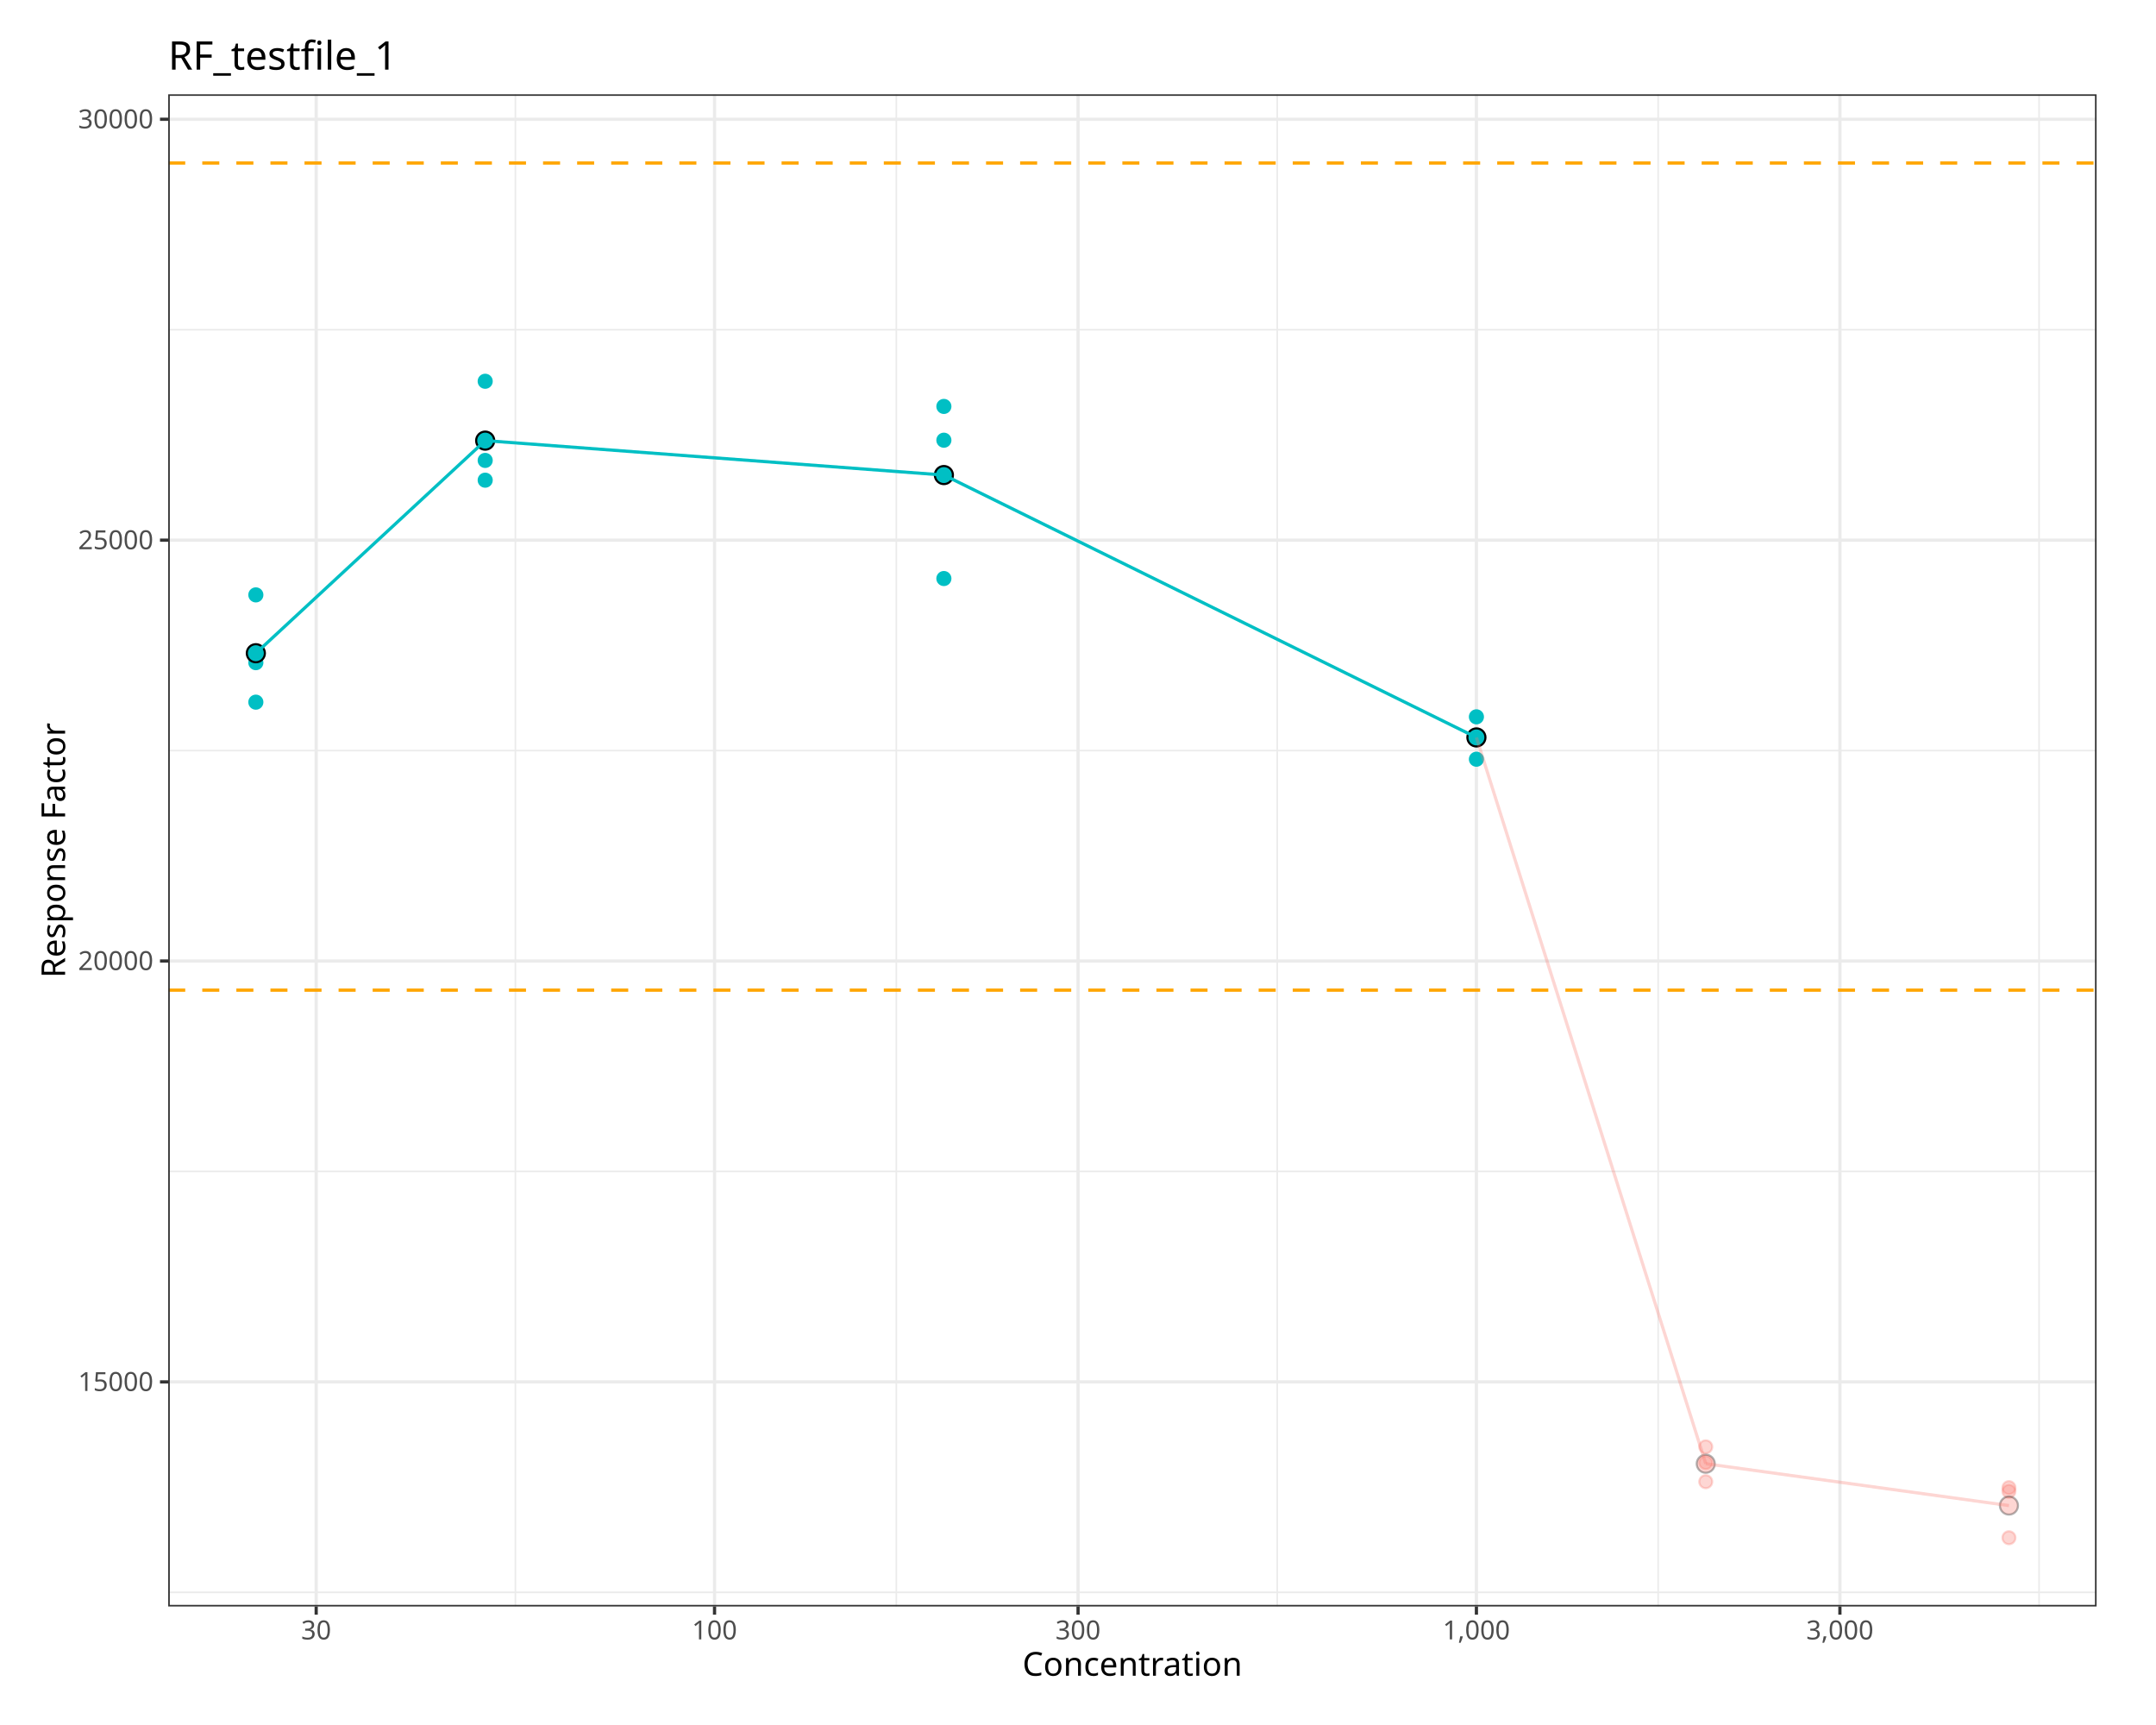
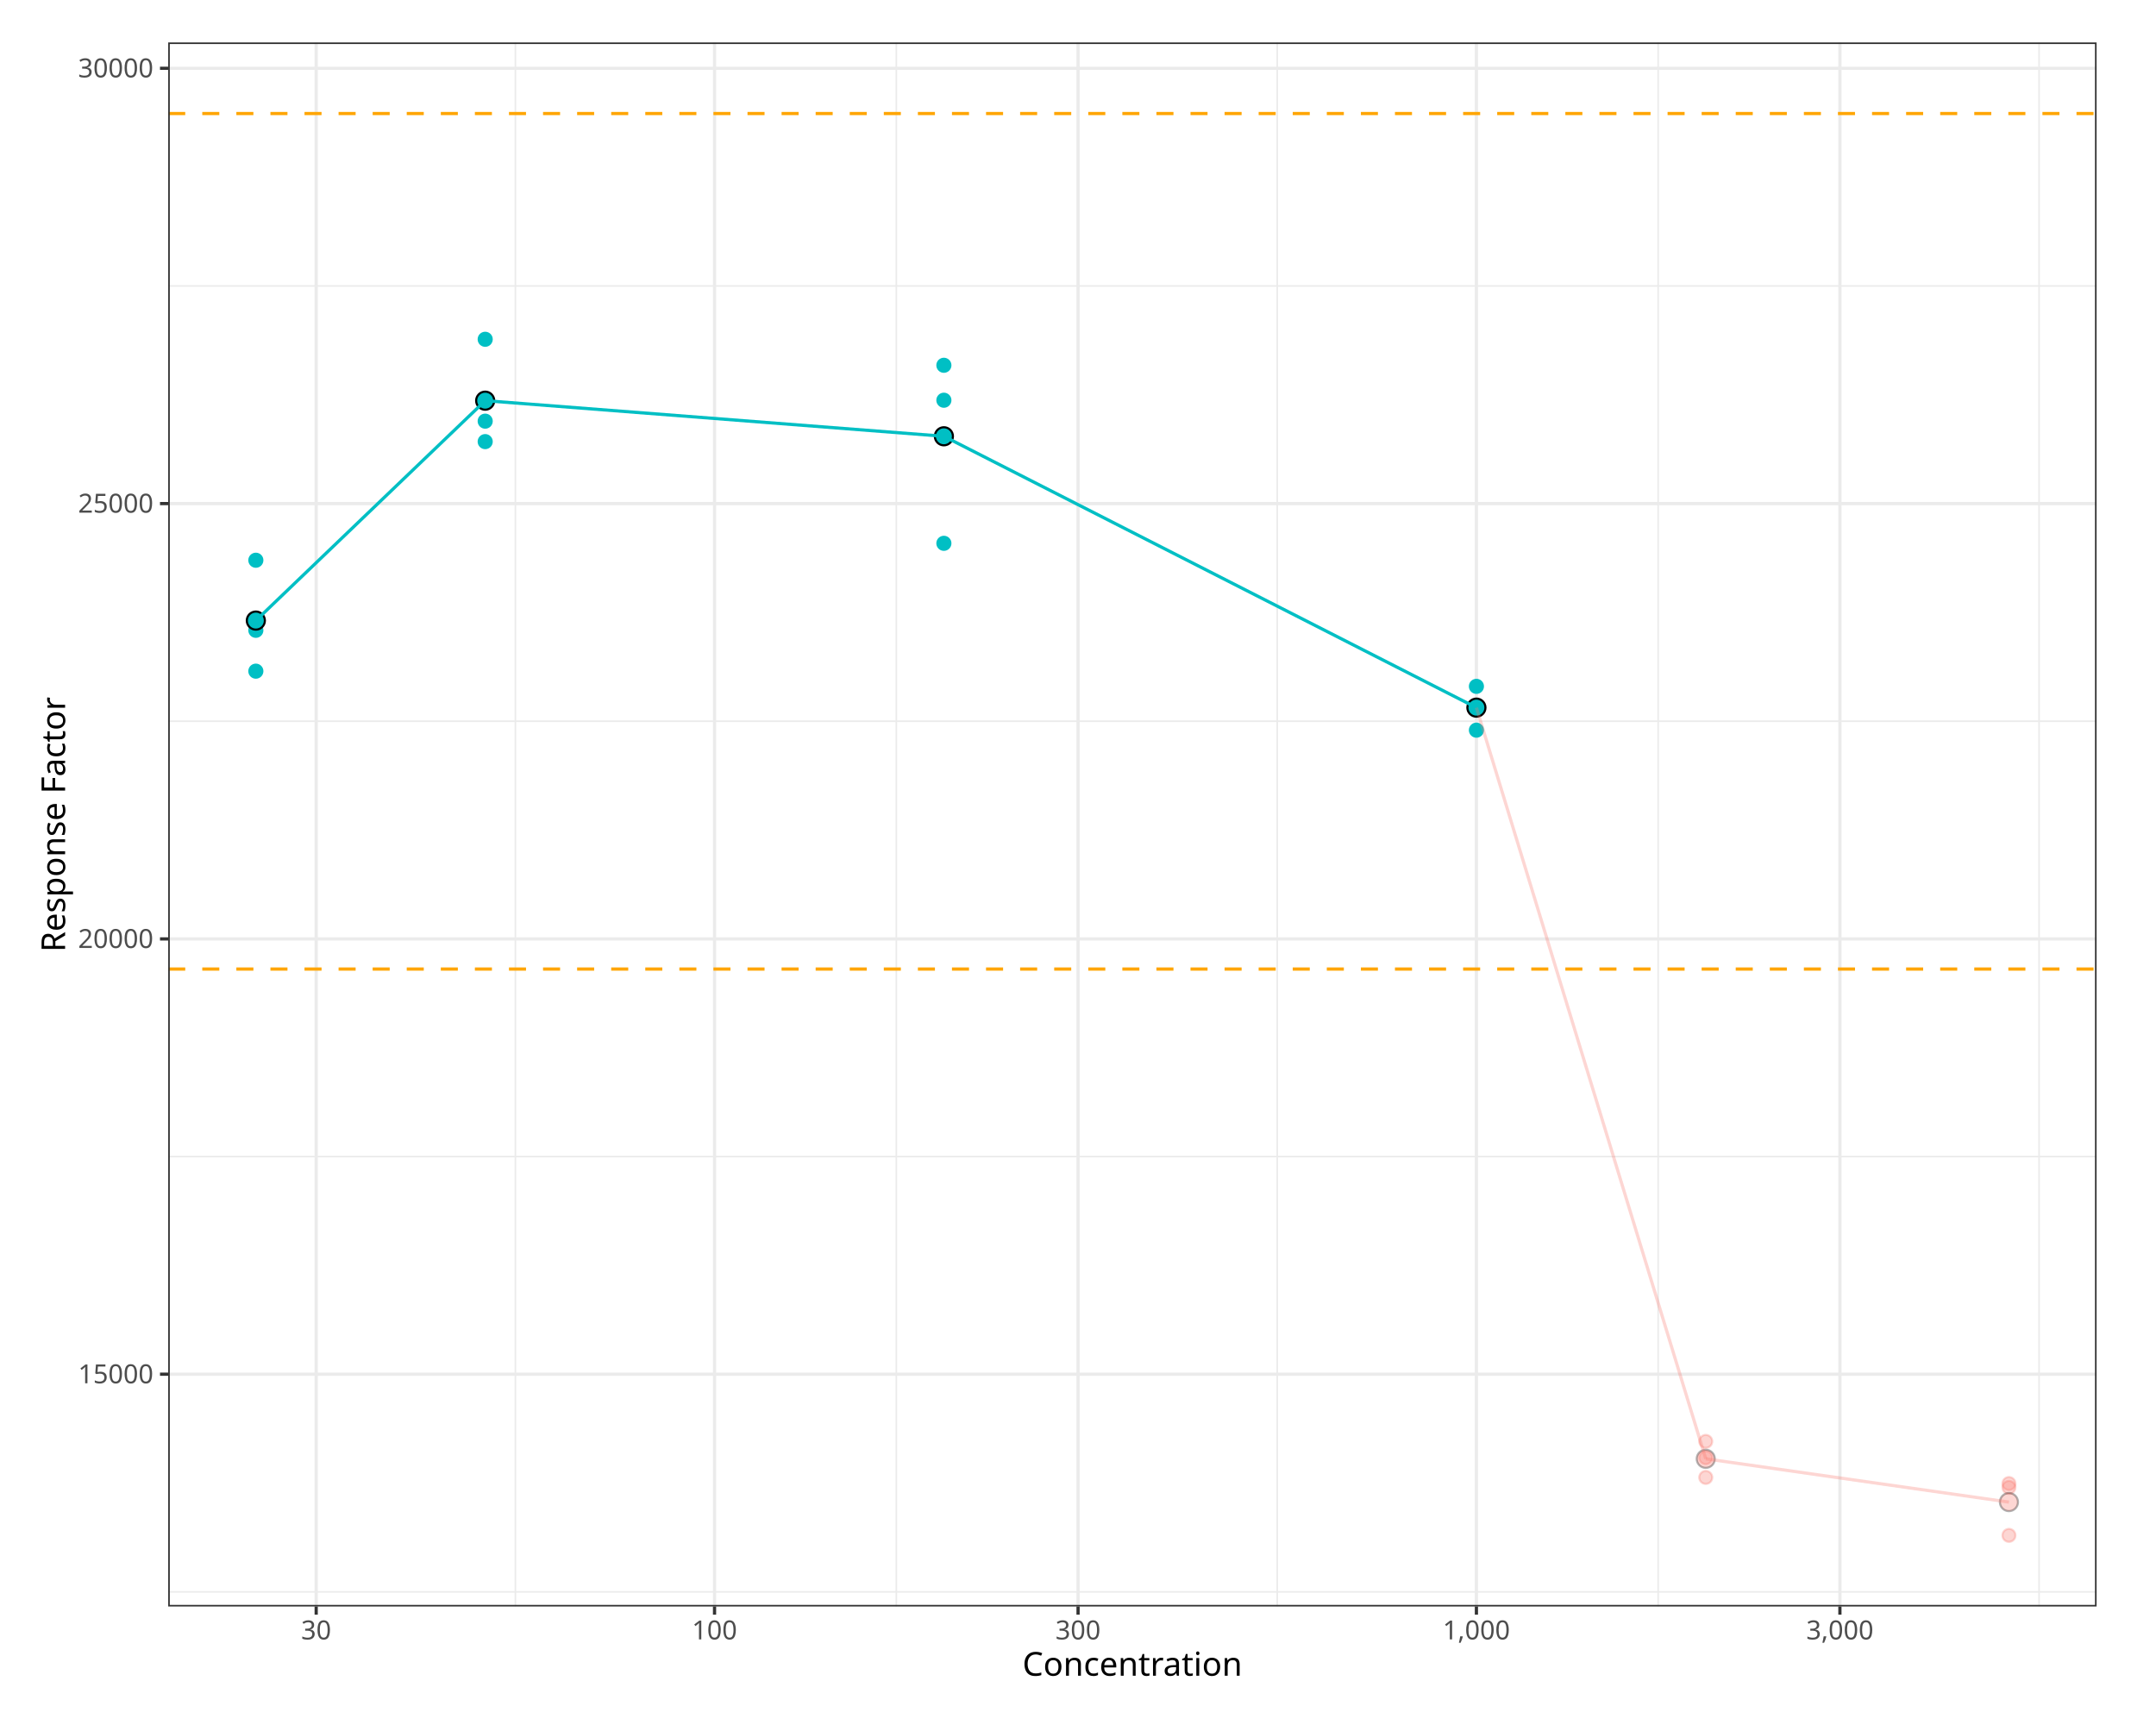
<svg xmlns="http://www.w3.org/2000/svg" class="svglite" data-engine-version="2.0" width="720.00pt" height="576.00pt" viewBox="0 0 720.00 576.00">
  <defs>
    <style type="text/css">
    .svglite line, .svglite polyline, .svglite polygon, .svglite path, .svglite rect, .svglite circle {
      fill: none;
      stroke: #000000;
      stroke-linecap: round;
      stroke-linejoin: round;
      stroke-miterlimit: 10.00;
    }
  </style>
  </defs>
  <rect width="100%" height="100%" style="stroke: none; fill: #FFFFFF;" />
  <defs>
    <clipPath id="cpMC4wMHw3MjAuMDB8MC4wMHw1NzYuMDA=">
      <rect x="0.00" y="0.00" width="720.00" height="576.00" />
    </clipPath>
  </defs>
  <g clip-path="url(#cpMC4wMHw3MjAuMDB8MC4wMHw1NzYuMDA=)">
    <rect x="0.00" y="0.00" width="720.00" height="576.00" style="stroke-width: 1.07; stroke: #FFFFFF; fill: #FFFFFF;" />
  </g>
  <defs>
-     <clipPath id="cpNTYuMTd8NzAwLjE2fDMxLjQ4fDUzNi40Mg==">
-       <rect x="56.17" y="31.48" width="643.99" height="504.94" />
+     <clipPath id="cpNTYuMTd8NzAwLjE2fDE0LjE3fDUzNi40Mg==">
+       <rect x="56.17" y="14.17" width="643.99" height="522.25" />
    </clipPath>
  </defs>
-   <g clip-path="url(#cpNTYuMTd8NzAwLjE2fDMxLjQ4fDUzNi40Mg==)">
-     <rect x="56.17" y="31.48" width="643.99" height="504.94" style="stroke-width: 1.07; stroke: none; fill: #FFFFFF;" />
-     <polyline points="56.17,531.70 700.16,531.70 " style="stroke-width: 0.53; stroke: #EBEBEB; stroke-linecap: butt;" />
-     <polyline points="56.17,391.16 700.16,391.16 " style="stroke-width: 0.53; stroke: #EBEBEB; stroke-linecap: butt;" />
-     <polyline points="56.17,250.63 700.16,250.63 " style="stroke-width: 0.53; stroke: #EBEBEB; stroke-linecap: butt;" />
-     <polyline points="56.17,110.09 700.16,110.09 " style="stroke-width: 0.53; stroke: #EBEBEB; stroke-linecap: butt;" />
-     <polyline points="172.11,536.42 172.11,31.48 " style="stroke-width: 0.53; stroke: #EBEBEB; stroke-linecap: butt;" />
-     <polyline points="299.32,536.42 299.32,31.48 " style="stroke-width: 0.53; stroke: #EBEBEB; stroke-linecap: butt;" />
-     <polyline points="426.53,536.42 426.53,31.48 " style="stroke-width: 0.53; stroke: #EBEBEB; stroke-linecap: butt;" />
-     <polyline points="553.75,536.42 553.75,31.48 " style="stroke-width: 0.53; stroke: #EBEBEB; stroke-linecap: butt;" />
-     <polyline points="680.96,536.42 680.96,31.48 " style="stroke-width: 0.53; stroke: #EBEBEB; stroke-linecap: butt;" />
-     <polyline points="56.17,461.43 700.16,461.43 " style="stroke-width: 1.07; stroke: #EBEBEB; stroke-linecap: butt;" />
-     <polyline points="56.17,320.89 700.16,320.89 " style="stroke-width: 1.07; stroke: #EBEBEB; stroke-linecap: butt;" />
-     <polyline points="56.17,180.36 700.16,180.36 " style="stroke-width: 1.07; stroke: #EBEBEB; stroke-linecap: butt;" />
-     <polyline points="56.17,39.82 700.16,39.82 " style="stroke-width: 1.07; stroke: #EBEBEB; stroke-linecap: butt;" />
-     <polyline points="105.59,536.42 105.59,31.48 " style="stroke-width: 1.07; stroke: #EBEBEB; stroke-linecap: butt;" />
-     <polyline points="238.62,536.42 238.62,31.48 " style="stroke-width: 1.07; stroke: #EBEBEB; stroke-linecap: butt;" />
-     <polyline points="360.02,536.42 360.02,31.48 " style="stroke-width: 1.07; stroke: #EBEBEB; stroke-linecap: butt;" />
-     <polyline points="493.05,536.42 493.05,31.48 " style="stroke-width: 1.07; stroke: #EBEBEB; stroke-linecap: butt;" />
-     <polyline points="614.44,536.42 614.44,31.48 " style="stroke-width: 1.07; stroke: #EBEBEB; stroke-linecap: butt;" />
-     <circle cx="85.44" cy="221.27" r="2.17" style="stroke-width: 0.71; stroke: #00BFC4; fill: #00BFC4;" />
-     <circle cx="85.44" cy="234.46" r="2.17" style="stroke-width: 0.71; stroke: #00BFC4; fill: #00BFC4;" />
-     <circle cx="85.44" cy="198.64" r="2.17" style="stroke-width: 0.71; stroke: #00BFC4; fill: #00BFC4;" />
-     <circle cx="162.03" cy="153.74" r="2.17" style="stroke-width: 0.71; stroke: #00BFC4; fill: #00BFC4;" />
-     <circle cx="162.03" cy="127.31" r="2.17" style="stroke-width: 0.71; stroke: #00BFC4; fill: #00BFC4;" />
-     <circle cx="162.03" cy="160.34" r="2.17" style="stroke-width: 0.71; stroke: #00BFC4; fill: #00BFC4;" />
-     <circle cx="315.21" cy="193.18" r="2.17" style="stroke-width: 0.71; stroke: #00BFC4; fill: #00BFC4;" />
-     <circle cx="315.21" cy="146.99" r="2.17" style="stroke-width: 0.71; stroke: #00BFC4; fill: #00BFC4;" />
-     <circle cx="315.21" cy="135.71" r="2.17" style="stroke-width: 0.71; stroke: #00BFC4; fill: #00BFC4;" />
-     <circle cx="493.05" cy="253.51" r="2.17" style="stroke-width: 0.71; stroke: #00BFC4; fill: #00BFC4;" />
-     <circle cx="493.05" cy="239.36" r="2.17" style="stroke-width: 0.71; stroke: #00BFC4; fill: #00BFC4;" />
-     <circle cx="493.05" cy="245.85" r="2.17" style="stroke-width: 0.71; stroke: #00BFC4; fill: #00BFC4;" />
-     <circle cx="569.64" cy="488.38" r="2.17" style="stroke-width: 0.71; stroke: #F8766D; stroke-opacity: 0.30; fill: #F8766D; fill-opacity: 0.30;" />
-     <circle cx="569.64" cy="483.12" r="2.17" style="stroke-width: 0.71; stroke: #F8766D; stroke-opacity: 0.30; fill: #F8766D; fill-opacity: 0.30;" />
-     <circle cx="569.64" cy="494.76" r="2.17" style="stroke-width: 0.71; stroke: #F8766D; stroke-opacity: 0.30; fill: #F8766D; fill-opacity: 0.30;" />
-     <circle cx="670.89" cy="513.47" r="2.17" style="stroke-width: 0.71; stroke: #F8766D; stroke-opacity: 0.30; fill: #F8766D; fill-opacity: 0.30;" />
-     <circle cx="670.89" cy="496.74" r="2.17" style="stroke-width: 0.71; stroke: #F8766D; stroke-opacity: 0.30; fill: #F8766D; fill-opacity: 0.30;" />
-     <circle cx="670.89" cy="497.98" r="2.17" style="stroke-width: 0.71; stroke: #F8766D; stroke-opacity: 0.30; fill: #F8766D; fill-opacity: 0.30;" />
-     <circle cx="85.44" cy="218.12" r="3.02" style="stroke-width: 0.71; fill: #00BFC4;" />
-     <circle cx="162.03" cy="147.13" r="3.02" style="stroke-width: 0.71; fill: #00BFC4;" />
-     <circle cx="315.21" cy="158.63" r="3.02" style="stroke-width: 0.71; fill: #00BFC4;" />
-     <circle cx="493.05" cy="246.24" r="3.02" style="stroke-width: 0.71; fill: #00BFC4;" />
-     <circle cx="569.64" cy="488.76" r="3.02" style="stroke-width: 0.71; stroke: #000000; stroke-opacity: 0.30; fill: #F8766D; fill-opacity: 0.30;" />
-     <circle cx="670.89" cy="502.73" r="3.02" style="stroke-width: 0.71; stroke: #000000; stroke-opacity: 0.30; fill: #F8766D; fill-opacity: 0.30;" />
-     <line x1="85.44" y1="218.12" x2="162.03" y2="147.13" style="stroke-width: 1.07; stroke: #00BFC4; stroke-linecap: butt;" />
-     <line x1="162.03" y1="147.13" x2="315.21" y2="158.63" style="stroke-width: 1.07; stroke: #00BFC4; stroke-linecap: butt;" />
-     <line x1="315.21" y1="158.63" x2="493.05" y2="246.24" style="stroke-width: 1.07; stroke: #00BFC4; stroke-linecap: butt;" />
-     <line x1="493.05" y1="246.24" x2="569.64" y2="488.76" style="stroke-width: 1.07; stroke: #F8766D; stroke-opacity: 0.30; stroke-linecap: butt;" />
-     <line x1="569.64" y1="488.76" x2="670.89" y2="502.73" style="stroke-width: 1.07; stroke: #F8766D; stroke-opacity: 0.30; stroke-linecap: butt;" />
-     <line x1="56.17" y1="54.43" x2="700.16" y2="54.43" style="stroke-width: 1.07; stroke: #FFA500; stroke-dasharray: 5.69,5.69; stroke-linecap: butt;" />
-     <line x1="56.17" y1="330.63" x2="700.16" y2="330.63" style="stroke-width: 1.07; stroke: #FFA500; stroke-dasharray: 5.69,5.69; stroke-linecap: butt;" />
-     <rect x="56.17" y="31.48" width="643.99" height="504.94" style="stroke-width: 1.07; stroke: #333333;" />
+   <g clip-path="url(#cpNTYuMTd8NzAwLjE2fDE0LjE3fDUzNi40Mg==)">
+     <rect x="56.17" y="14.17" width="643.99" height="522.25" style="stroke-width: 1.07; stroke: none; fill: #FFFFFF;" />
+     <polyline points="56.17,531.54 700.16,531.54 " style="stroke-width: 0.53; stroke: #EBEBEB; stroke-linecap: butt;" />
+     <polyline points="56.17,386.18 700.16,386.18 " style="stroke-width: 0.53; stroke: #EBEBEB; stroke-linecap: butt;" />
+     <polyline points="56.17,240.83 700.16,240.83 " style="stroke-width: 0.53; stroke: #EBEBEB; stroke-linecap: butt;" />
+     <polyline points="56.17,95.48 700.16,95.48 " style="stroke-width: 0.53; stroke: #EBEBEB; stroke-linecap: butt;" />
+     <polyline points="172.11,536.42 172.11,14.17 " style="stroke-width: 0.53; stroke: #EBEBEB; stroke-linecap: butt;" />
+     <polyline points="299.32,536.42 299.32,14.17 " style="stroke-width: 0.53; stroke: #EBEBEB; stroke-linecap: butt;" />
+     <polyline points="426.53,536.42 426.53,14.17 " style="stroke-width: 0.53; stroke: #EBEBEB; stroke-linecap: butt;" />
+     <polyline points="553.75,536.42 553.75,14.17 " style="stroke-width: 0.53; stroke: #EBEBEB; stroke-linecap: butt;" />
+     <polyline points="680.96,536.42 680.96,14.17 " style="stroke-width: 0.53; stroke: #EBEBEB; stroke-linecap: butt;" />
+     <polyline points="56.17,458.86 700.16,458.86 " style="stroke-width: 1.07; stroke: #EBEBEB; stroke-linecap: butt;" />
+     <polyline points="56.17,313.51 700.16,313.51 " style="stroke-width: 1.07; stroke: #EBEBEB; stroke-linecap: butt;" />
+     <polyline points="56.17,168.16 700.16,168.16 " style="stroke-width: 1.07; stroke: #EBEBEB; stroke-linecap: butt;" />
+     <polyline points="56.17,22.80 700.16,22.80 " style="stroke-width: 1.07; stroke: #EBEBEB; stroke-linecap: butt;" />
+     <polyline points="105.59,536.42 105.59,14.17 " style="stroke-width: 1.07; stroke: #EBEBEB; stroke-linecap: butt;" />
+     <polyline points="238.62,536.42 238.62,14.17 " style="stroke-width: 1.07; stroke: #EBEBEB; stroke-linecap: butt;" />
+     <polyline points="360.02,536.42 360.02,14.17 " style="stroke-width: 1.07; stroke: #EBEBEB; stroke-linecap: butt;" />
+     <polyline points="493.05,536.42 493.05,14.17 " style="stroke-width: 1.07; stroke: #EBEBEB; stroke-linecap: butt;" />
+     <polyline points="614.44,536.42 614.44,14.17 " style="stroke-width: 1.07; stroke: #EBEBEB; stroke-linecap: butt;" />
+     <circle cx="85.44" cy="210.47" r="2.17" style="stroke-width: 0.71; stroke: #00BFC4; fill: #00BFC4;" />
+     <circle cx="85.44" cy="224.11" r="2.17" style="stroke-width: 0.71; stroke: #00BFC4; fill: #00BFC4;" />
+     <circle cx="85.44" cy="187.07" r="2.17" style="stroke-width: 0.71; stroke: #00BFC4; fill: #00BFC4;" />
+     <circle cx="162.03" cy="140.63" r="2.17" style="stroke-width: 0.71; stroke: #00BFC4; fill: #00BFC4;" />
+     <circle cx="162.03" cy="113.29" r="2.17" style="stroke-width: 0.71; stroke: #00BFC4; fill: #00BFC4;" />
+     <circle cx="162.03" cy="147.46" r="2.17" style="stroke-width: 0.71; stroke: #00BFC4; fill: #00BFC4;" />
+     <circle cx="315.21" cy="181.42" r="2.17" style="stroke-width: 0.71; stroke: #00BFC4; fill: #00BFC4;" />
+     <circle cx="315.21" cy="133.64" r="2.17" style="stroke-width: 0.71; stroke: #00BFC4; fill: #00BFC4;" />
+     <circle cx="315.21" cy="121.97" r="2.17" style="stroke-width: 0.71; stroke: #00BFC4; fill: #00BFC4;" />
+     <circle cx="493.05" cy="243.81" r="2.17" style="stroke-width: 0.71; stroke: #00BFC4; fill: #00BFC4;" />
+     <circle cx="493.05" cy="229.18" r="2.17" style="stroke-width: 0.71; stroke: #00BFC4; fill: #00BFC4;" />
+     <circle cx="493.05" cy="235.89" r="2.17" style="stroke-width: 0.71; stroke: #00BFC4; fill: #00BFC4;" />
+     <circle cx="569.64" cy="486.74" r="2.17" style="stroke-width: 0.71; stroke: #F8766D; stroke-opacity: 0.30; fill: #F8766D; fill-opacity: 0.30;" />
+     <circle cx="569.64" cy="481.30" r="2.17" style="stroke-width: 0.71; stroke: #F8766D; stroke-opacity: 0.30; fill: #F8766D; fill-opacity: 0.30;" />
+     <circle cx="569.64" cy="493.33" r="2.17" style="stroke-width: 0.71; stroke: #F8766D; stroke-opacity: 0.30; fill: #F8766D; fill-opacity: 0.30;" />
+     <circle cx="670.89" cy="512.68" r="2.17" style="stroke-width: 0.71; stroke: #F8766D; stroke-opacity: 0.30; fill: #F8766D; fill-opacity: 0.30;" />
+     <circle cx="670.89" cy="495.38" r="2.17" style="stroke-width: 0.71; stroke: #F8766D; stroke-opacity: 0.30; fill: #F8766D; fill-opacity: 0.30;" />
+     <circle cx="670.89" cy="496.66" r="2.17" style="stroke-width: 0.71; stroke: #F8766D; stroke-opacity: 0.30; fill: #F8766D; fill-opacity: 0.30;" />
+     <circle cx="85.44" cy="207.22" r="3.02" style="stroke-width: 0.71; fill: #00BFC4;" />
+     <circle cx="162.03" cy="133.79" r="3.02" style="stroke-width: 0.71; fill: #00BFC4;" />
+     <circle cx="315.21" cy="145.68" r="3.02" style="stroke-width: 0.71; fill: #00BFC4;" />
+     <circle cx="493.05" cy="236.29" r="3.02" style="stroke-width: 0.71; fill: #00BFC4;" />
+     <circle cx="569.64" cy="487.12" r="3.02" style="stroke-width: 0.71; stroke: #000000; stroke-opacity: 0.30; fill: #F8766D; fill-opacity: 0.30;" />
+     <circle cx="670.89" cy="501.57" r="3.02" style="stroke-width: 0.71; stroke: #000000; stroke-opacity: 0.30; fill: #F8766D; fill-opacity: 0.30;" />
+     <line x1="85.44" y1="207.22" x2="162.03" y2="133.79" style="stroke-width: 1.07; stroke: #00BFC4; stroke-linecap: butt;" />
+     <line x1="162.03" y1="133.79" x2="315.21" y2="145.68" style="stroke-width: 1.07; stroke: #00BFC4; stroke-linecap: butt;" />
+     <line x1="315.21" y1="145.68" x2="493.05" y2="236.29" style="stroke-width: 1.07; stroke: #00BFC4; stroke-linecap: butt;" />
+     <line x1="493.05" y1="236.29" x2="569.64" y2="487.12" style="stroke-width: 1.07; stroke: #F8766D; stroke-opacity: 0.30; stroke-linecap: butt;" />
+     <line x1="569.64" y1="487.12" x2="670.89" y2="501.57" style="stroke-width: 1.07; stroke: #F8766D; stroke-opacity: 0.30; stroke-linecap: butt;" />
+     <line x1="56.17" y1="37.91" x2="700.16" y2="37.91" style="stroke-width: 1.07; stroke: #FFA500; stroke-dasharray: 5.69,5.69; stroke-linecap: butt;" />
+     <line x1="56.17" y1="323.58" x2="700.16" y2="323.58" style="stroke-width: 1.07; stroke: #FFA500; stroke-dasharray: 5.69,5.69; stroke-linecap: butt;" />
+     <rect x="56.17" y="14.17" width="643.99" height="522.25" style="stroke-width: 1.07; stroke: #333333;" />
  </g>
  <g clip-path="url(#cpMC4wMHw3MjAuMDB8MC4wMHw1NzYuMDA=)">
-     <text x="51.24" y="464.46" text-anchor="end" style="font-size: 8.80px; fill: #4D4D4D; font-family: sans;" textLength="24.47px" lengthAdjust="spacingAndGlyphs">15000</text>
-     <text x="51.24" y="323.92" text-anchor="end" style="font-size: 8.80px; fill: #4D4D4D; font-family: sans;" textLength="24.47px" lengthAdjust="spacingAndGlyphs">20000</text>
-     <text x="51.24" y="183.39" text-anchor="end" style="font-size: 8.80px; fill: #4D4D4D; font-family: sans;" textLength="24.47px" lengthAdjust="spacingAndGlyphs">25000</text>
-     <text x="51.24" y="42.85" text-anchor="end" style="font-size: 8.80px; fill: #4D4D4D; font-family: sans;" textLength="24.47px" lengthAdjust="spacingAndGlyphs">30000</text>
-     <polyline points="53.43,461.43 56.17,461.43 " style="stroke-width: 1.07; stroke: #333333; stroke-linecap: butt;" />
-     <polyline points="53.43,320.89 56.17,320.89 " style="stroke-width: 1.07; stroke: #333333; stroke-linecap: butt;" />
-     <polyline points="53.43,180.36 56.17,180.36 " style="stroke-width: 1.07; stroke: #333333; stroke-linecap: butt;" />
-     <polyline points="53.43,39.82 56.17,39.82 " style="stroke-width: 1.07; stroke: #333333; stroke-linecap: butt;" />
+     <text x="51.24" y="461.89" text-anchor="end" style="font-size: 8.80px; fill: #4D4D4D; font-family: sans;" textLength="24.47px" lengthAdjust="spacingAndGlyphs">15000</text>
+     <text x="51.24" y="316.54" text-anchor="end" style="font-size: 8.80px; fill: #4D4D4D; font-family: sans;" textLength="24.47px" lengthAdjust="spacingAndGlyphs">20000</text>
+     <text x="51.24" y="171.18" text-anchor="end" style="font-size: 8.80px; fill: #4D4D4D; font-family: sans;" textLength="24.47px" lengthAdjust="spacingAndGlyphs">25000</text>
+     <text x="51.24" y="25.83" text-anchor="end" style="font-size: 8.80px; fill: #4D4D4D; font-family: sans;" textLength="24.47px" lengthAdjust="spacingAndGlyphs">30000</text>
+     <polyline points="53.43,458.86 56.17,458.86 " style="stroke-width: 1.07; stroke: #333333; stroke-linecap: butt;" />
+     <polyline points="53.43,313.51 56.17,313.51 " style="stroke-width: 1.07; stroke: #333333; stroke-linecap: butt;" />
+     <polyline points="53.43,168.16 56.17,168.16 " style="stroke-width: 1.07; stroke: #333333; stroke-linecap: butt;" />
+     <polyline points="53.43,22.80 56.17,22.80 " style="stroke-width: 1.07; stroke: #333333; stroke-linecap: butt;" />
    <polyline points="105.59,539.16 105.59,536.42 " style="stroke-width: 1.07; stroke: #333333; stroke-linecap: butt;" />
    <polyline points="238.62,539.16 238.62,536.42 " style="stroke-width: 1.07; stroke: #333333; stroke-linecap: butt;" />
    <polyline points="360.02,539.16 360.02,536.42 " style="stroke-width: 1.07; stroke: #333333; stroke-linecap: butt;" />
    <polyline points="493.05,539.16 493.05,536.42 " style="stroke-width: 1.07; stroke: #333333; stroke-linecap: butt;" />
    <polyline points="614.44,539.16 614.44,536.42 " style="stroke-width: 1.07; stroke: #333333; stroke-linecap: butt;" />
    <text x="105.59" y="547.41" text-anchor="middle" style="font-size: 8.80px; fill: #4D4D4D; font-family: sans;" textLength="9.79px" lengthAdjust="spacingAndGlyphs">30</text>
    <text x="238.62" y="547.41" text-anchor="middle" style="font-size: 8.80px; fill: #4D4D4D; font-family: sans;" textLength="14.68px" lengthAdjust="spacingAndGlyphs">100</text>
    <text x="360.02" y="547.41" text-anchor="middle" style="font-size: 8.80px; fill: #4D4D4D; font-family: sans;" textLength="14.68px" lengthAdjust="spacingAndGlyphs">300</text>
    <text x="493.05" y="547.41" text-anchor="middle" style="font-size: 8.80px; fill: #4D4D4D; font-family: sans;" textLength="22.02px" lengthAdjust="spacingAndGlyphs">1,000</text>
    <text x="614.44" y="547.41" text-anchor="middle" style="font-size: 8.80px; fill: #4D4D4D; font-family: sans;" textLength="22.02px" lengthAdjust="spacingAndGlyphs">3,000</text>
    <text x="378.16" y="559.54" text-anchor="middle" style="font-size: 11.00px; font-family: sans;" textLength="68.49px" lengthAdjust="spacingAndGlyphs">Concentration</text>
-     <text transform="translate(21.74,283.95) rotate(-90)" text-anchor="middle" style="font-size: 11.00px; font-family: sans;" textLength="83.78px" lengthAdjust="spacingAndGlyphs">Response Factor</text>
-     <text x="56.17" y="23.26" style="font-size: 13.20px; font-family: sans;" textLength="77.77px" lengthAdjust="spacingAndGlyphs">RF_testfile_1</text>
+     <text transform="translate(21.74,275.30) rotate(-90)" text-anchor="middle" style="font-size: 11.00px; font-family: sans;" textLength="83.78px" lengthAdjust="spacingAndGlyphs">Response Factor</text>
  </g>
</svg>
